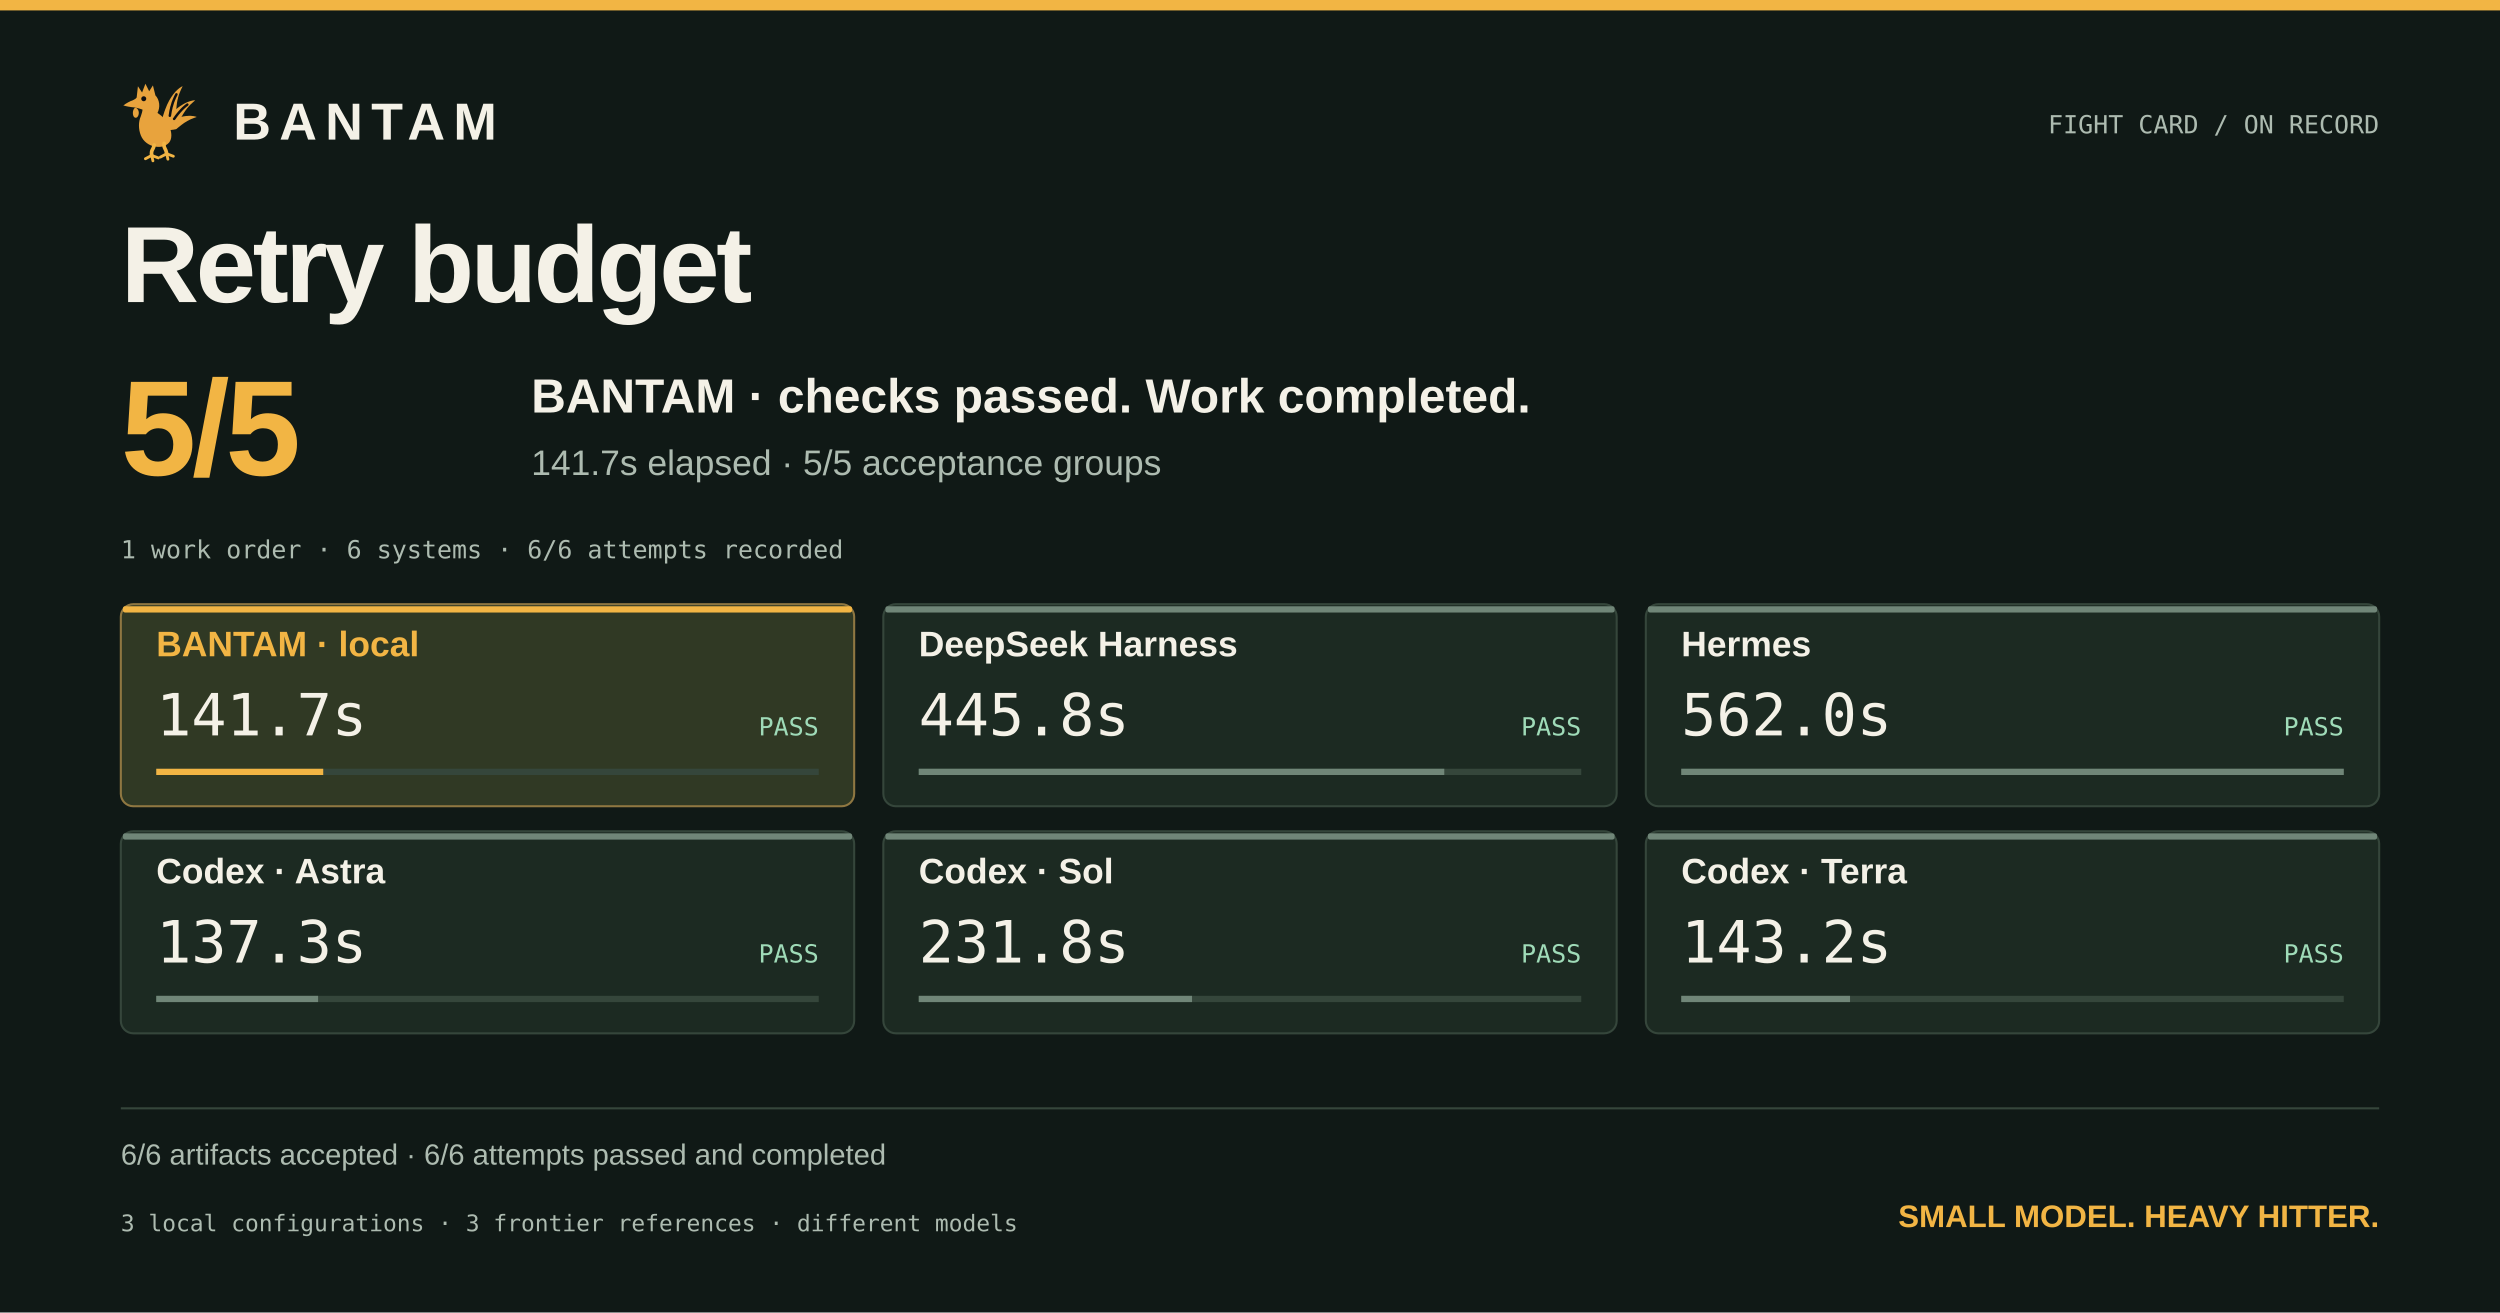
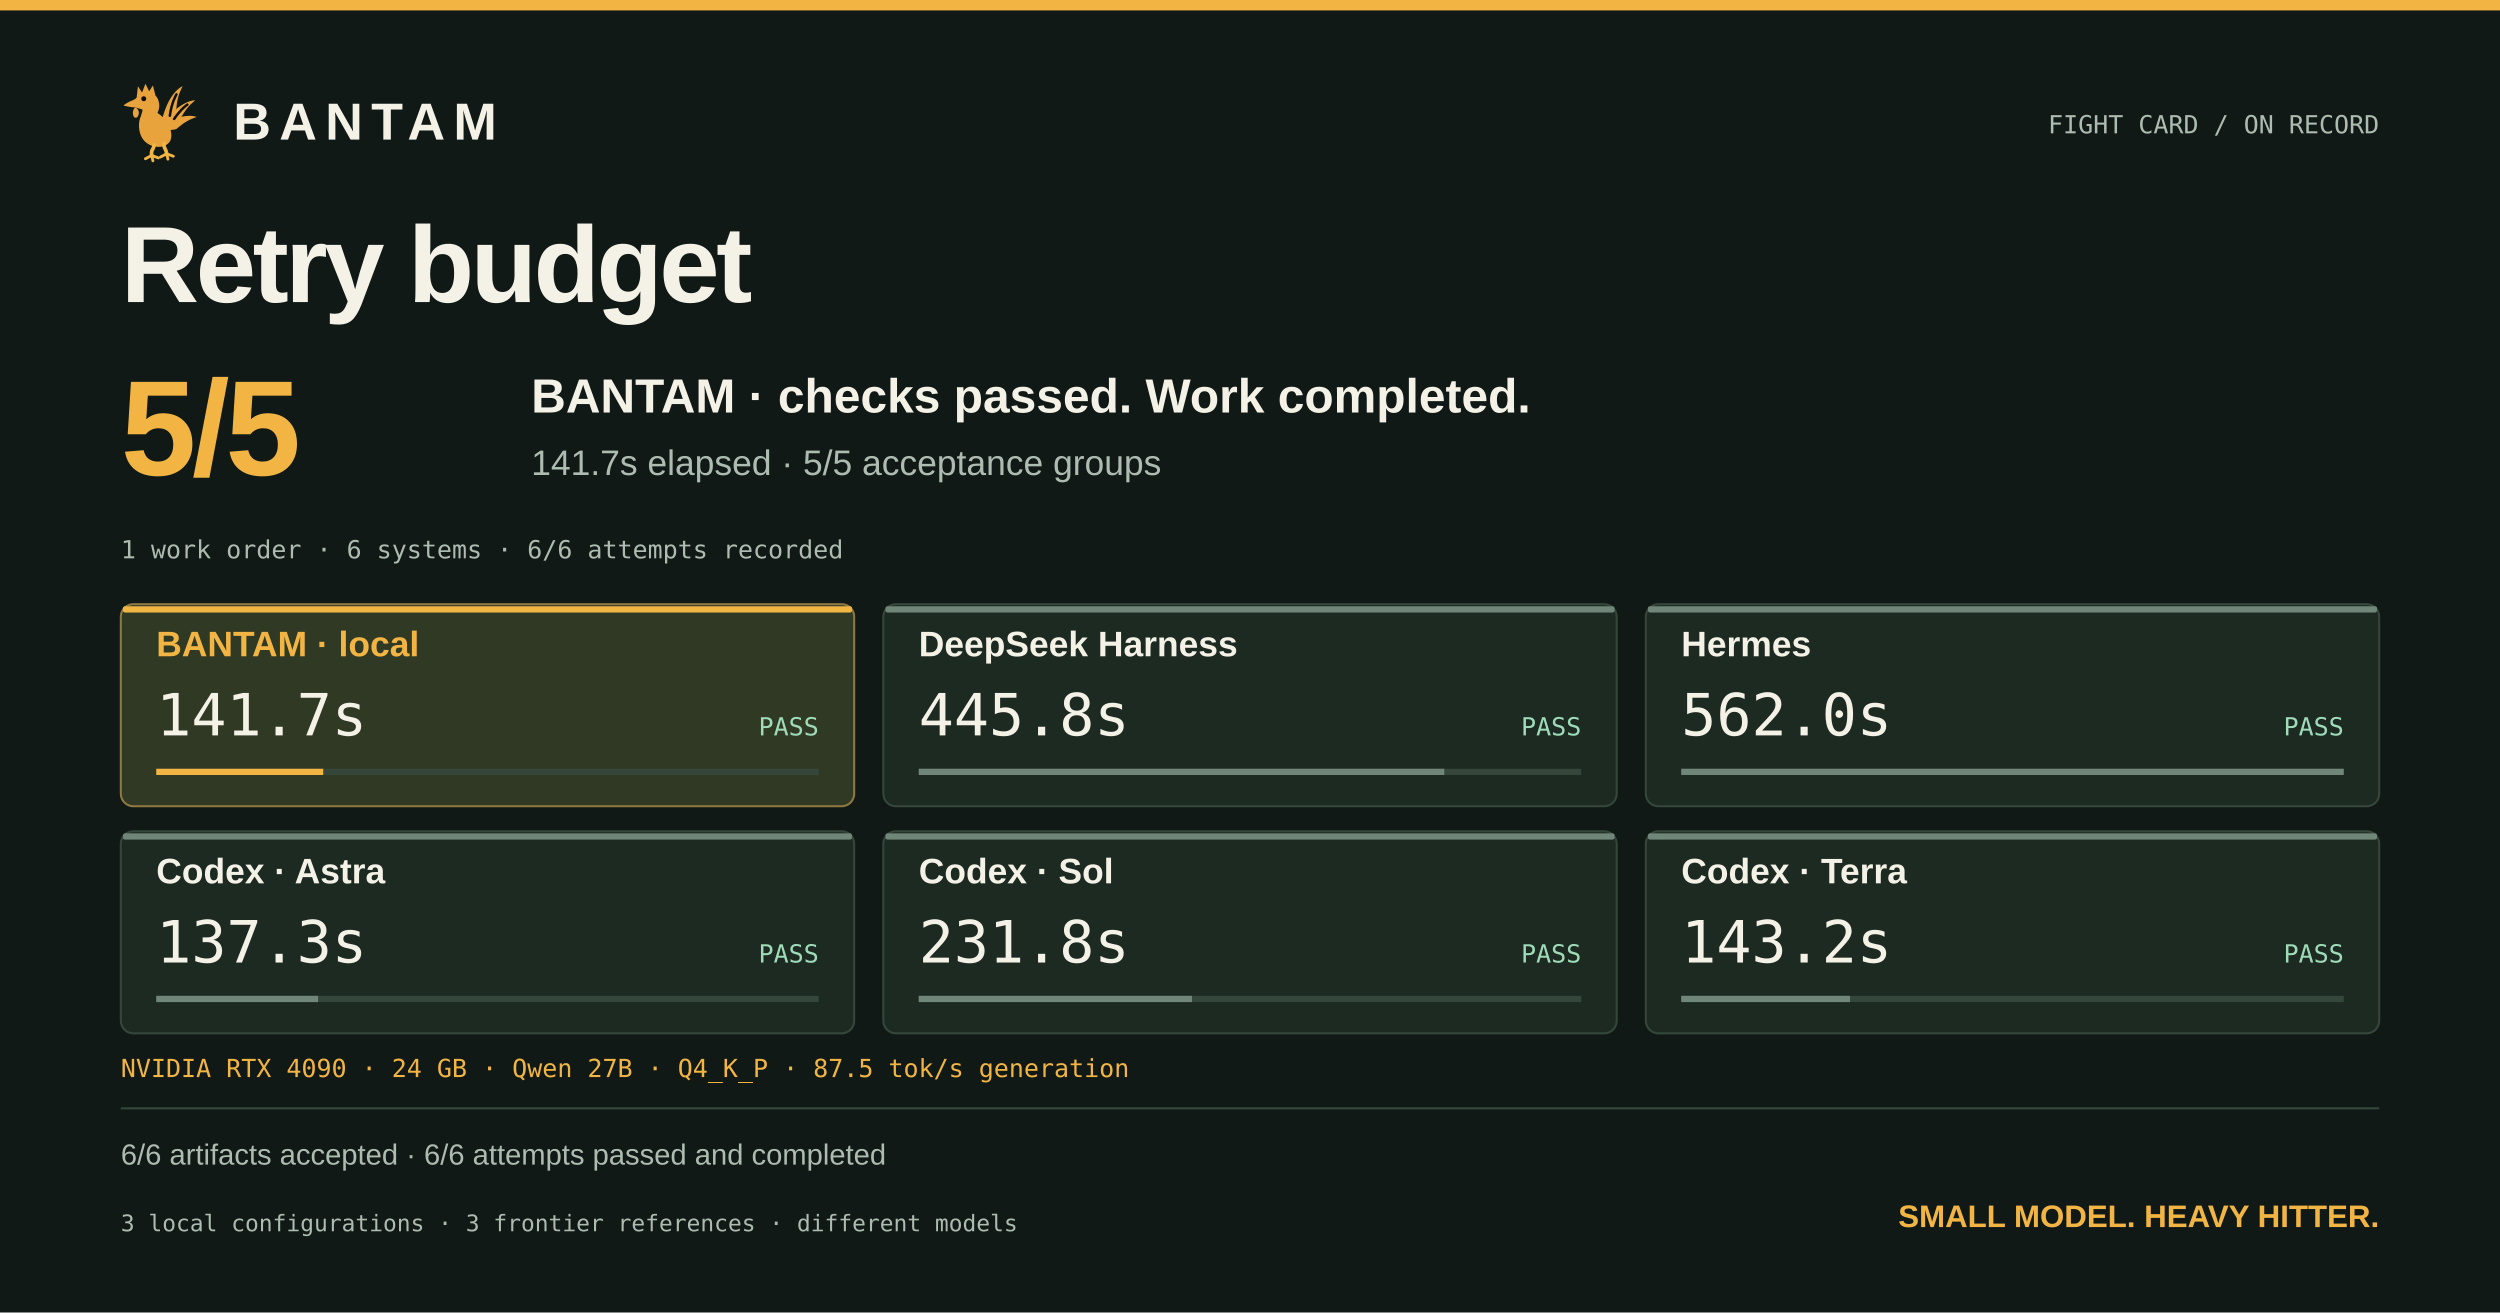
<svg xmlns="http://www.w3.org/2000/svg" width="1200" height="630" viewBox="0 0 1200 630" role="img" aria-label="Retry budget · BANTAM recorded comparison">
  <g font-family="Arial,Helvetica,sans-serif">
    <rect width="1200" height="630" fill="#101916" />
    <rect width="1200" height="5" fill="#f2b544" />
    <svg x="58" y="35" width="40" height="48" viewBox="0 0 100 100" color="#f2b544">
      <g fill="#e8a33d">
        <path d="M61.0 56.4L61.7 55.3L62.4 54.1L63.1 53.0L63.7 51.8L64.3 50.7L64.9 49.5L65.5 48.4L66.1 47.3L66.5 46.1L66.5 45.0L66.4 43.8L66.4 42.6L66.4 41.4L66.4 40.2L66.4 39.1L66.4 37.9L66.5 36.7L66.5 35.6L66.5 34.4L66.6 33.3L66.7 32.1L66.8 31.0L66.9 29.8L67.0 28.7L67.2 27.5L67.3 26.4L67.5 25.2L67.7 24.1L67.9 22.9L68.2 21.8L68.5 20.7L68.7 19.5L69.1 18.4L69.4 17.3L69.8 16.1L70.1 15.0L70.6 13.9L71.0 12.8L71.5 11.7L72.0 10.5L72.5 9.4L73.0 8.3L73.6 7.2L74.1 5.9L74.1 5.9L72.9 6.5L71.8 7.2L70.7 7.9L69.7 8.7L68.7 9.5L67.7 10.4L66.8 11.3L65.8 12.2L65.0 13.2L64.1 14.2L63.3 15.2L62.4 16.3L61.7 17.4L60.9 18.5L60.2 19.6L59.5 20.7L58.8 21.9L58.1 23.0L57.5 24.2L56.9 25.4L56.3 26.6L55.7 27.8L55.2 29.0L54.7 30.2L54.2 31.5L53.7 32.7L53.2 33.9L52.8 35.2L52.3 36.4L51.9 37.7L51.5 38.9L51.1 40.2L50.7 41.4L50.4 42.7L50.0 43.9L50.1 45.2L50.4 46.5L50.6 47.8L51.0 49.1L51.3 50.4L51.7 51.7L52.1 53.0L52.6 54.3L53.0 55.6Z" />
        <path d="M60.1 57.9L61.1 57.3L62.1 56.7L63.1 56.0L64.0 55.4L64.9 54.7L65.9 54.1L66.8 53.4L67.6 52.8L68.4 52.0L68.8 51.1L69.2 50.1L69.7 49.2L70.1 48.3L70.5 47.4L71.0 46.4L71.4 45.5L71.9 44.6L72.4 43.7L72.8 42.8L73.3 41.9L73.8 41.1L74.3 40.2L74.8 39.3L75.4 38.5L75.9 37.6L76.5 36.8L77.0 35.9L77.6 35.1L78.2 34.3L78.8 33.5L79.4 32.6L80.1 31.9L80.7 31.1L81.4 30.3L82.1 29.5L82.8 28.8L83.5 28.0L84.3 27.3L85.1 26.6L85.8 25.9L86.7 25.1L87.5 24.4L88.3 23.7L89.2 22.9L89.2 22.9L88.0 22.9L86.9 23.0L85.8 23.2L84.7 23.5L83.6 23.8L82.5 24.1L81.4 24.5L80.3 24.9L79.3 25.3L78.2 25.8L77.2 26.3L76.2 26.8L75.1 27.4L74.1 28.0L73.2 28.6L72.2 29.2L71.2 29.8L70.3 30.5L69.3 31.2L68.4 31.9L67.5 32.6L66.6 33.3L65.7 34.1L64.8 34.8L64.0 35.6L63.1 36.4L62.3 37.2L61.4 38.0L60.6 38.8L59.8 39.6L59.0 40.4L58.2 41.2L57.4 42.1L56.7 42.9L55.9 43.7L55.5 44.8L55.2 45.9L55.0 47.1L54.7 48.2L54.5 49.4L54.3 50.5L54.2 51.7L54.1 52.9L53.9 54.1Z" />
        <path d="M58.6 58.5L59.5 58.5L60.5 58.4L61.4 58.3L62.3 58.2L63.2 58.1L64.1 57.9L65.0 57.8L65.8 57.6L66.6 57.4L67.2 56.9L67.9 56.3L68.5 55.8L69.1 55.3L69.7 54.8L70.4 54.3L71.0 53.8L71.6 53.3L72.3 52.8L72.9 52.3L73.5 51.8L74.2 51.4L74.8 50.9L75.5 50.4L76.1 50.0L76.8 49.5L77.5 49.1L78.2 48.7L78.9 48.3L79.5 47.9L80.2 47.5L81.0 47.1L81.7 46.7L82.4 46.3L83.1 46.0L83.9 45.6L84.6 45.3L85.4 45.0L86.2 44.7L86.9 44.4L87.7 44.1L88.5 43.8L89.3 43.5L90.2 43.2L91.0 42.9L91.0 42.9L90.2 42.5L89.3 42.3L88.4 42.1L87.6 41.9L86.7 41.8L85.8 41.7L84.9 41.6L84.0 41.5L83.1 41.5L82.2 41.5L81.3 41.5L80.4 41.6L79.5 41.6L78.6 41.7L77.7 41.8L76.8 41.9L75.9 42.1L75.0 42.2L74.1 42.4L73.2 42.6L72.3 42.8L71.4 43.0L70.5 43.2L69.6 43.5L68.8 43.7L67.9 44.0L67.0 44.2L66.2 44.5L65.3 44.8L64.5 45.1L63.6 45.4L62.8 45.7L61.9 46.0L61.1 46.3L60.3 46.7L59.6 47.3L59.0 48.0L58.5 48.7L57.9 49.5L57.4 50.2L56.9 51.0L56.4 51.8L55.9 52.6L55.4 53.5Z" />
        <path d="M58.8 41.4L59.0 40.2L59.2 39.0L59.4 37.7L59.6 36.5L59.8 35.3L60.1 34.1L60.4 32.9L60.6 31.7L60.9 30.6L61.3 29.4L61.6 28.2L62.0 27.0L62.3 25.9L62.7 24.7L63.2 23.5L63.6 22.4L64.1 21.3L64.6 20.1L65.1 19.0L65.6 17.9L66.2 16.8L66.7 15.7" stroke="#0d0f12" stroke-width="3.0" fill="none" stroke-linecap="round" />
        <path d="M63.9 45.2L64.6 44.4L65.2 43.5L65.8 42.6L66.4 41.8L67.1 40.9L67.7 40.1L68.4 39.2L69.1 38.4L69.8 37.6L70.4 36.8L71.2 36.0L71.9 35.2L72.6 34.4L73.4 33.6L74.1 32.9L74.9 32.1L75.7 31.4L76.5 30.7L77.3 30.0L78.1 29.3L79.0 28.7L79.8 28.0" stroke="#0d0f12" stroke-width="3.0" fill="none" stroke-linecap="round" />
        <path d="M3 29C7 26 11 24 15 22.5C16.5 21.8 18 21 19 19.5L20.5 6L25.5 13.5L29.5 3L34 12L38.5 5L41.5 17C44 19.5 45.5 23 46 27C46.5 31 45.5 35 44 38C50 42 55 47 58 54C61.5 61.5 61.5 69 58 73.5C54 78 48 79.5 42 78.5C34 77.5 27 72.5 24 65C21 57.5 21 48.5 24 42C25 39 26 36 26 34C23 33 20 32 17 31.5C11 31 6 30 3 29Z" />
        <path d="M17.5 31.5C21 33 22.5 37 21 41C19.5 45 15.8 44.6 14.8 40.8C13.8 37 15 32.8 17.5 31.5Z" />
        <path d="M40 76.5C39 82.5 36 82 37 89" stroke="currentColor" stroke-width="4.4" stroke-linecap="round" fill="none" />
        <path d="M29.5 93L37 89L45 92M37 89L38.5 95.5" stroke="currentColor" stroke-width="3.4" stroke-linecap="round" stroke-linejoin="round" fill="none" />
        <path d="M52 74.5C51 80.5 54 80 55 87" stroke="currentColor" stroke-width="4.4" stroke-linecap="round" fill="none" />
        <path d="M47.5 91L55 87L63 90M55 87L56.5 93.5" stroke="currentColor" stroke-width="3.4" stroke-linecap="round" stroke-linejoin="round" fill="none" />
        <circle cx="27.5" cy="21" r="3" fill="#0d0f12" />
      </g>
    </svg>
    <text x="112" y="67" fill="#f4f1e7" font-size="25" font-weight="700" letter-spacing="4">BANTAM</text>
    <text x="1142" y="64" text-anchor="end" fill="#adbbb0" font-family="monospace" font-size="12">FIGHT CARD / ON RECORD</text>
    <text x="58" y="145" fill="#f4f1e7" font-size="52" font-weight="700" letter-spacing="-1.6">Retry budget</text>
    <text x="58" y="228" fill="#f2b544" font-size="65" font-weight="700" letter-spacing="-2">5/5</text>
    <text x="255" y="198" fill="#f4f1e7" font-size="23" font-weight="700">BANTAM · checks passed. Work completed.</text>
    <text x="255" y="228" fill="#adbbb0" font-size="17">141.7s elapsed · 5/5 acceptance groups</text>
    <text x="58" y="268" fill="#adbbb0" font-family="monospace" font-size="12">1 work order · 6 systems · 6/6 attempts recorded</text>
    <g>
      <rect x="58" y="290" width="352" height="97" rx="6" fill="#303924" stroke="#8f7741" />
      <rect x="59" y="291" width="350" height="3" rx="1" fill="#f2b544" />
      <text x="75" y="315" fill="#f2b544" font-size="17" font-weight="700">BANTAM · local</text>
      <text x="75" y="353" fill="#f4f1e7" font-family="monospace" font-size="28">141.7s</text>
      <text x="393" y="353" text-anchor="end" fill="#9fdbb8" font-family="monospace" font-size="12">PASS</text>
      <rect x="75" y="369" width="318" height="3" fill="#35463b" />
      <rect x="75" y="369" width="80.148" height="3" fill="#f2b544" />
    </g>
    <g>
      <rect x="424" y="290" width="352" height="97" rx="6" fill="#1c2a22" stroke="#35463b" />
      <rect x="425" y="291" width="350" height="3" rx="1" fill="#708678" />
      <text x="441" y="315" fill="#f4f1e7" font-size="17" font-weight="700">DeepSeek Harness</text>
      <text x="441" y="353" fill="#f4f1e7" font-family="monospace" font-size="28">445.8s</text>
      <text x="759" y="353" text-anchor="end" fill="#9fdbb8" font-family="monospace" font-size="12">PASS</text>
      <rect x="441" y="369" width="318" height="3" fill="#35463b" />
      <rect x="441" y="369" width="252.256" height="3" fill="#708678" />
    </g>
    <g>
      <rect x="790" y="290" width="352" height="97" rx="6" fill="#1c2a22" stroke="#35463b" />
      <rect x="791" y="291" width="350" height="3" rx="1" fill="#708678" />
      <text x="807" y="315" fill="#f4f1e7" font-size="17" font-weight="700">Hermes</text>
      <text x="807" y="353" fill="#f4f1e7" font-family="monospace" font-size="28">562.0s</text>
      <text x="1125" y="353" text-anchor="end" fill="#9fdbb8" font-family="monospace" font-size="12">PASS</text>
      <rect x="807" y="369" width="318" height="3" fill="#35463b" />
      <rect x="807" y="369" width="318" height="3" fill="#708678" />
    </g>
    <g>
      <rect x="58" y="399" width="352" height="97" rx="6" fill="#1c2a22" stroke="#35463b" />
      <rect x="59" y="400" width="350" height="3" rx="1" fill="#708678" />
      <text x="75" y="424" fill="#f4f1e7" font-size="17" font-weight="700">Codex · Astra</text>
      <text x="75" y="462" fill="#f4f1e7" font-family="monospace" font-size="28">137.3s</text>
      <text x="393" y="462" text-anchor="end" fill="#9fdbb8" font-family="monospace" font-size="12">PASS</text>
      <rect x="75" y="478" width="318" height="3" fill="#35463b" />
      <rect x="75" y="478" width="77.679" height="3" fill="#708678" />
    </g>
    <g>
      <rect x="424" y="399" width="352" height="97" rx="6" fill="#1c2a22" stroke="#35463b" />
      <rect x="425" y="400" width="350" height="3" rx="1" fill="#708678" />
      <text x="441" y="424" fill="#f4f1e7" font-size="17" font-weight="700">Codex · Sol</text>
      <text x="441" y="462" fill="#f4f1e7" font-family="monospace" font-size="28">231.8s</text>
      <text x="759" y="462" text-anchor="end" fill="#9fdbb8" font-family="monospace" font-size="12">PASS</text>
      <rect x="441" y="478" width="318" height="3" fill="#35463b" />
      <rect x="441" y="478" width="131.172" height="3" fill="#708678" />
    </g>
    <g>
      <rect x="790" y="399" width="352" height="97" rx="6" fill="#1c2a22" stroke="#35463b" />
      <rect x="791" y="400" width="350" height="3" rx="1" fill="#708678" />
      <text x="807" y="424" fill="#f4f1e7" font-size="17" font-weight="700">Codex · Terra</text>
      <text x="807" y="462" fill="#f4f1e7" font-family="monospace" font-size="28">143.2s</text>
      <text x="1125" y="462" text-anchor="end" fill="#9fdbb8" font-family="monospace" font-size="12">PASS</text>
      <rect x="807" y="478" width="318" height="3" fill="#35463b" />
      <rect x="807" y="478" width="81.012" height="3" fill="#708678" />
    </g>
+     <text x="58" y="517" fill="#f2b544" font-family="monospace" font-size="12">NVIDIA RTX 4090 · 24 GB · Qwen 27B · Q4_K_P · 87.5 tok/s generation</text>
    <line x1="58" y1="532" x2="1142" y2="532" stroke="#35463b" />
    <text x="58" y="559" fill="#adbbb0" font-size="14">6/6 artifacts accepted · 6/6 attempts passed and completed</text>
    <text x="58" y="591" fill="#adbbb0" font-family="monospace" font-size="11">3 local configurations · 3 frontier references · different models</text>
    <text x="1142" y="589" text-anchor="end" fill="#f2b544" font-size="15" font-weight="700">SMALL MODEL. HEAVY HITTER.</text>
  </g>
</svg>
